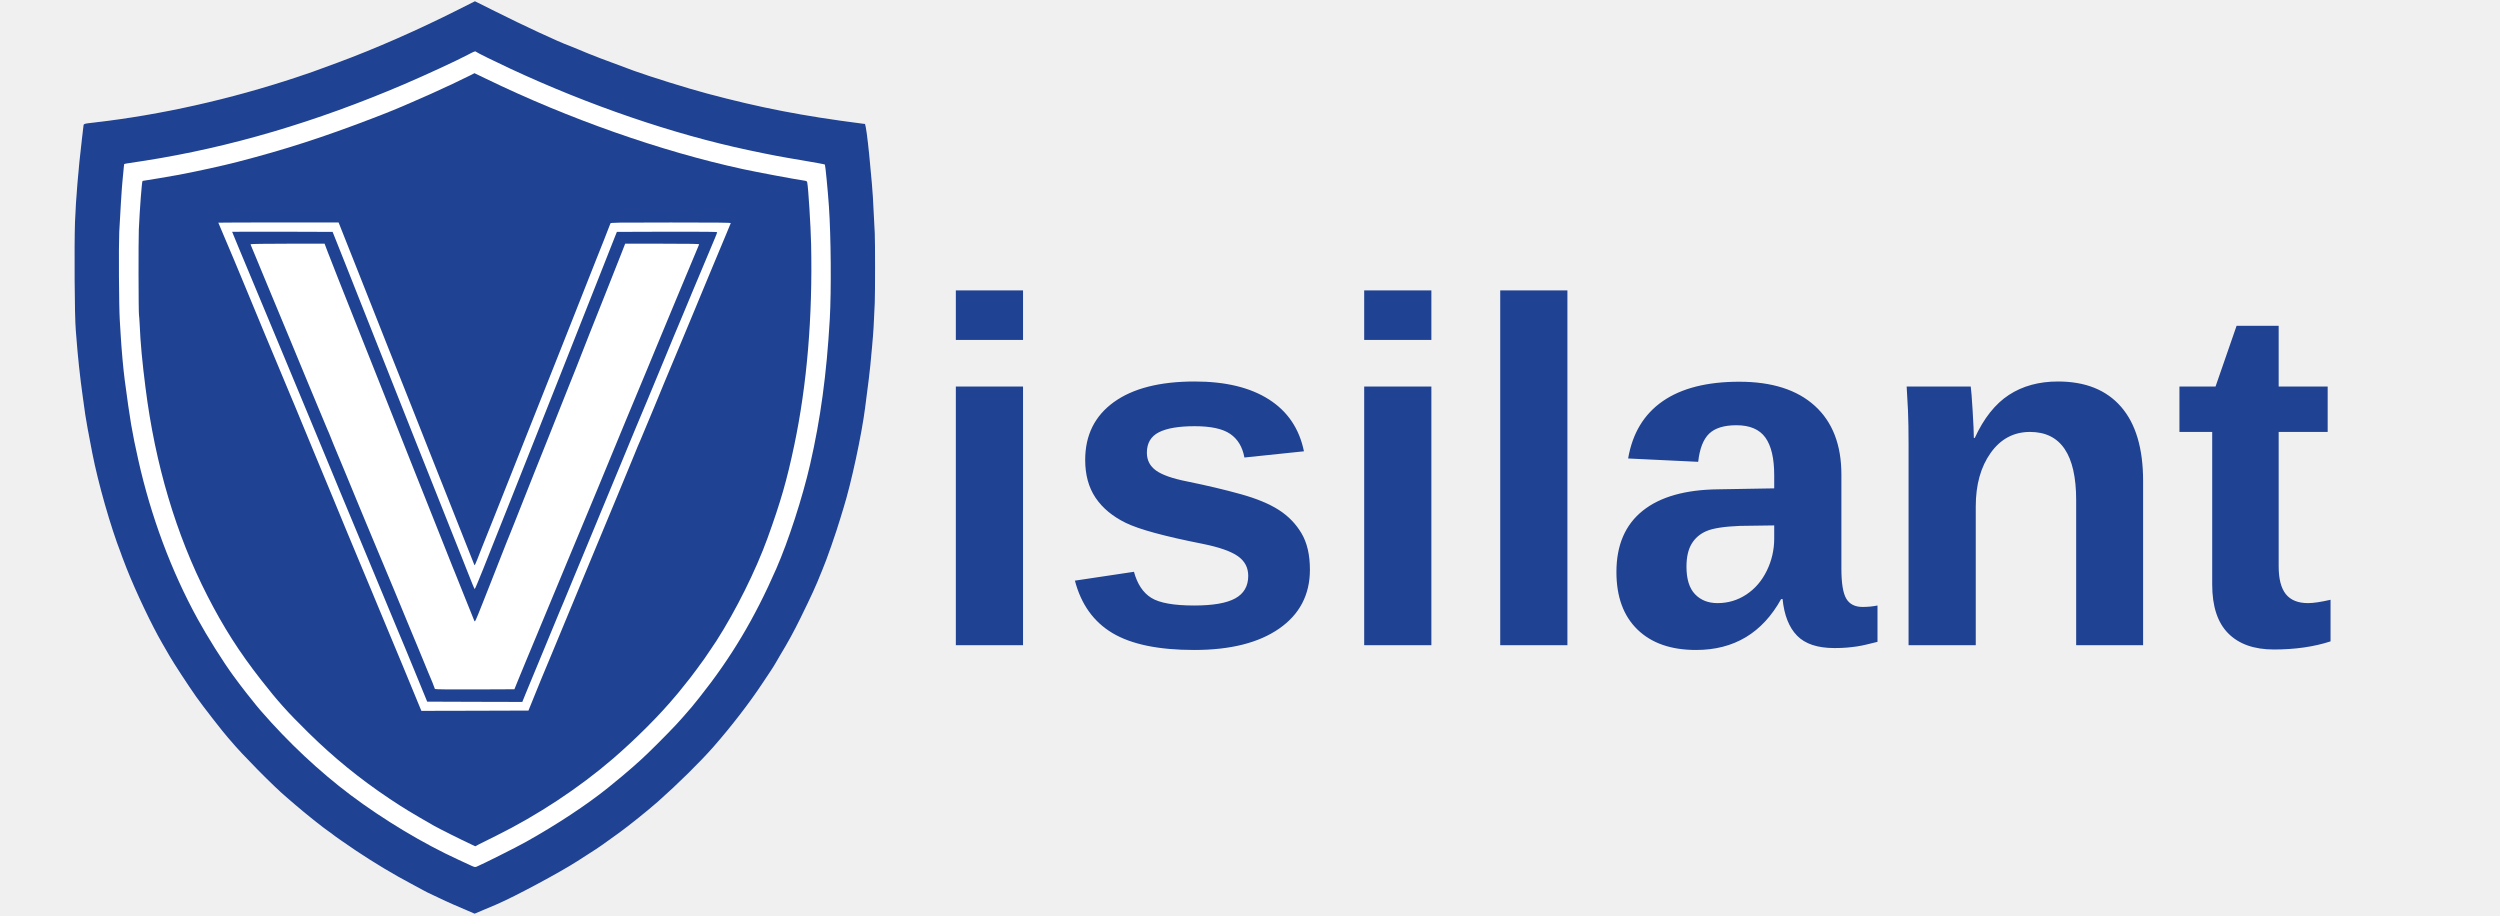
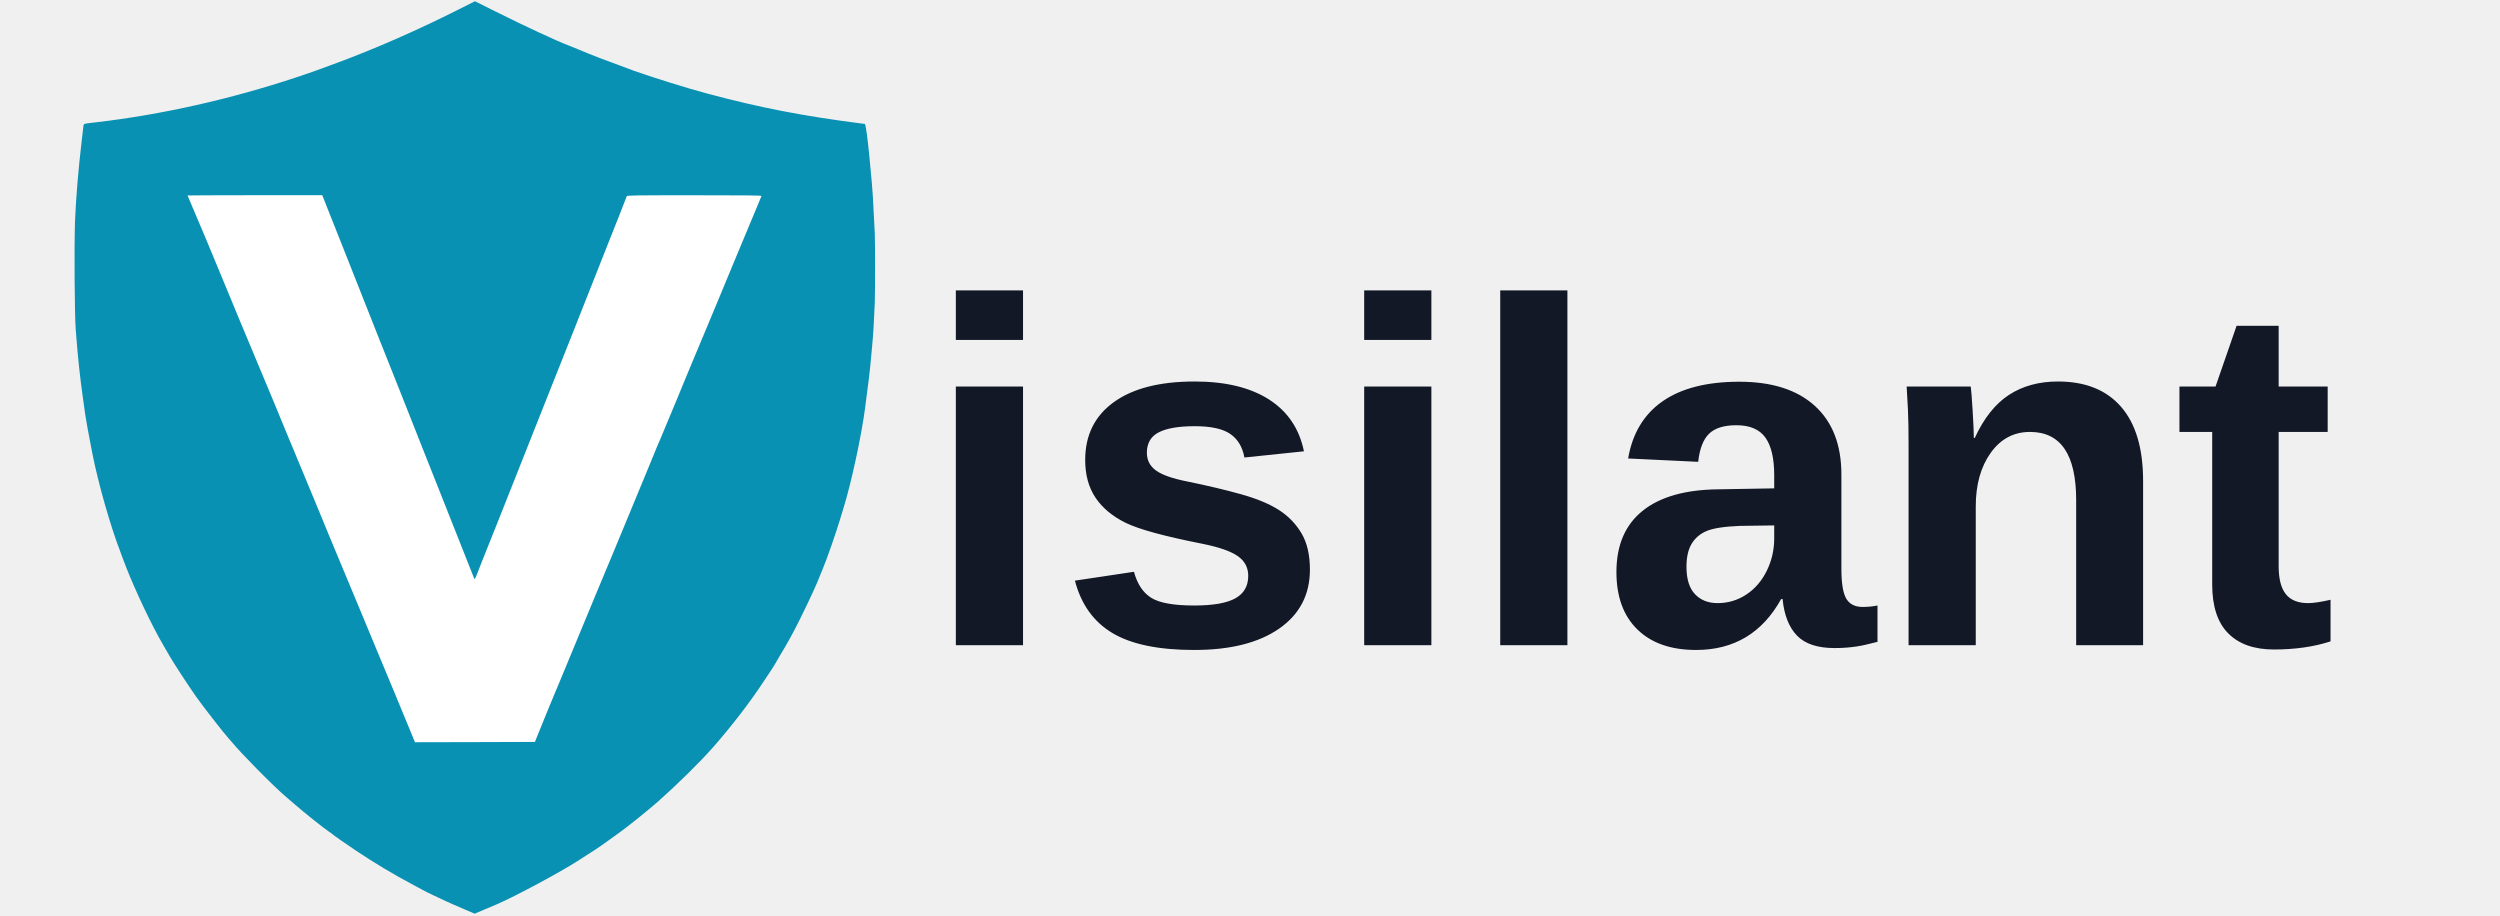
- <svg xmlns="http://www.w3.org/2000/svg" version="1.0" width="7453" height="2730.667" viewBox="200 230 4340 1590">
-   <path fill="#ffffff" d="M995.5 246.7c-69.6 35.1-144.7 68.1-210 92.2-40.5 15-47.2 17.4-70.5 25.1-114.6 38.1-235.1 65.2-349.5 78.4-22.4 2.7-20.1 1.7-20.9 8.4-.3 3.1-1.5 13.1-2.6 22.2-5.8 48.5-10.4 103.5-11.8 142-1.5 42.4-.7 166.1 1.3 187.5.2 2.7.7 8.4 1 12.5 2.5 33.5 6.3 69.1 11 102.5 1.9 13.7 4 28.6 4.6 33 1 7.7 5.7 32.9 12 65.5 10.3 52.8 31.9 128.4 49.5 173.7 1.3 3.4 2.4 6.4 2.4 6.7s3.4 9.2 7.6 19.8c16.4 41.5 44.2 99.9 61.9 130.3 4.8 8.2 10.8 18.6 13.3 23 7 12.1 31.4 49.5 45.4 69.5 11.2 16 48.5 63.9 56.4 72.5 1.1 1.1 3.2 3.6 4.8 5.5 17.9 21.7 74 78.5 95.4 96.5 2 1.6 8.8 7.5 15.1 13 17.9 15.5 49.2 40.5 59.6 47.5 2.8 1.8 5.2 3.6 5.5 4 1 1.2 24.7 17.8 41 28.7 30.8 20.6 66.8 42.2 96.5 57.8 6.1 3.2 14.5 7.8 18.9 10.2 4.3 2.4 8 4.3 8.1 4.3.2 0 8.3 3.9 18.1 8.6 9.9 4.7 22.2 10.4 27.4 12.6s15.7 6.7 23.3 10l13.7 5.9 15.8-6.7c8.6-3.6 18.9-8 22.7-9.6 31.2-13.4 109.7-55.5 140-75 6.1-4 14.2-9.2 18-11.6 3.9-2.5 10.2-6.5 14-9 3.9-2.5 12.6-8.6 19.5-13.6 6.9-4.9 16.3-11.7 20.9-15 16.9-12.2 49.7-38.6 67.2-54 33.7-29.8 73.9-69.4 96.5-95.2 30.9-35.2 63-76.9 85.1-110.4 4.2-6.3 10.3-15.5 13.6-20.4s7.6-11.8 9.7-15.5c2-3.6 5-8.9 6.7-11.6 14.2-23.4 24.4-42.1 35.9-65.5 18.5-37.6 27.8-57.9 35-76.5.9-2.2 2.3-5.6 3.1-7.5 7-16.2 24.4-66.2 30.8-88 .7-2.5 3.3-11 5.8-19 13.4-43 31.5-126.7 37.6-174.5 6.1-46.7 8-62.1 9.1-74 .6-6.6 1.9-21.2 3-32.5 2.3-25.3 2.9-34.6 4.6-75.2.7-17.9.7-107.3 0-121.3-.3-5.5-.8-15-1.1-21-1.8-37.8-2.7-52.7-4-66-.8-8.3-1.9-20.4-2.5-27-2.6-30.2-6.2-61.3-8.1-70.2l-1.2-5.2-5.1-.6c-102.9-13.2-176.8-27.5-269.1-52.2-33.6-8.9-99.4-29.5-127-39.5-49.5-18.1-75.8-28.2-97-37.3-6-2.6-13.2-5.5-16-6.5-16.5-5.8-79.7-35.2-126.5-58.7-20-10.1-36.5-18.3-36.5-18.2 0 0-13 6.6-29 14.6z" />
-   <g fill="#1f4293">
-     <path d="M995.5 246.7c-69.6 35.1-144.7 68.1-210 92.2-40.5 15-47.2 17.4-70.5 25.1-114.6 38.1-235.1 65.2-349.5 78.4-22.4 2.7-20.1 1.7-20.9 8.4-.3 3.1-1.5 13.1-2.6 22.2-5.8 48.5-10.4 103.5-11.8 142-1.5 42.4-.7 166.1 1.3 187.5.2 2.7.7 8.4 1 12.5 2.5 33.5 6.3 69.1 11 102.5 1.9 13.7 4 28.6 4.6 33 1 7.7 5.7 32.9 12 65.5 10.3 52.8 31.9 128.4 49.5 173.7 1.3 3.4 2.4 6.4 2.4 6.7s3.4 9.2 7.6 19.8c16.4 41.5 44.2 99.9 61.9 130.3 4.8 8.2 10.8 18.6 13.3 23 7 12.1 31.4 49.5 45.4 69.5 11.2 16 48.5 63.9 56.4 72.5 1.1 1.1 3.2 3.6 4.8 5.5 17.9 21.7 74 78.5 95.4 96.5 2 1.6 8.8 7.5 15.1 13 17.9 15.5 49.2 40.5 59.6 47.5 2.8 1.8 5.2 3.6 5.5 4 1 1.2 24.7 17.8 41 28.7 30.8 20.6 66.8 42.2 96.5 57.8 6.1 3.2 14.5 7.8 18.9 10.2 4.3 2.4 8 4.3 8.1 4.3.2 0 8.3 3.9 18.1 8.6 9.9 4.7 22.2 10.4 27.4 12.6s15.7 6.7 23.3 10l13.7 5.9 15.8-6.7c8.6-3.6 18.9-8 22.7-9.6 31.2-13.4 109.7-55.5 140-75 6.1-4 14.2-9.2 18-11.6 3.9-2.5 10.2-6.5 14-9 3.9-2.5 12.6-8.6 19.5-13.6 6.9-4.9 16.3-11.7 20.9-15 16.9-12.2 49.7-38.6 67.2-54 33.7-29.8 73.9-69.4 96.5-95.2 30.9-35.2 63-76.9 85.1-110.4 4.2-6.3 10.3-15.5 13.6-20.4s7.6-11.8 9.7-15.5c2-3.6 5-8.9 6.7-11.6 14.2-23.4 24.4-42.1 35.9-65.5 18.5-37.6 27.8-57.9 35-76.5.9-2.2 2.3-5.6 3.1-7.5 7-16.2 24.4-66.2 30.8-88 .7-2.5 3.3-11 5.8-19 13.4-43 31.5-126.7 37.6-174.5 6.1-46.7 8-62.1 9.1-74 .6-6.6 1.9-21.2 3-32.5 2.3-25.3 2.9-34.6 4.6-75.2.7-17.9.7-107.3 0-121.3-.3-5.5-.8-15-1.1-21-1.8-37.8-2.7-52.7-4-66-.8-8.3-1.9-20.4-2.5-27-2.6-30.2-6.2-61.3-8.1-70.2l-1.2-5.2-5.1-.6c-102.9-13.2-176.8-27.5-269.1-52.2-33.6-8.9-99.4-29.5-127-39.5-49.5-18.1-75.8-28.2-97-37.3-6-2.6-13.2-5.5-16-6.5-16.5-5.8-79.7-35.2-126.5-58.7-20-10.1-36.5-18.3-36.5-18.2 0 0-13 6.6-29 14.6m31.1 73.2c1.4 1.5 33 17 59.4 29.3 136.7 63.7 282.9 113.7 413 141.3 42.4 9 54.3 11.2 94.3 17.9 20.8 3.5 38.2 6.7 38.7 7.2.8.9 5.1 44.9 7 72.4 3.6 52.7 4.3 146.2 1.5 196-5.5 95.6-16 172.9-34.1 252-13.2 57.4-37.6 132.9-58.9 181.5-37.6 86-78.3 154.2-133.4 223.4-6.8 8.6-12.9 16.1-13.5 16.7s-2.2 2.4-3.5 4c-8.6 10.1-16.5 19-23.4 26.4-16.1 17.3-51.2 52.3-61.2 61-2.2 1.9-8.3 7.4-13.5 12.1-8.3 7.4-27.5 23.6-43.5 36.4-36.9 29.7-89.8 64.6-142.7 94.1-16.2 9.1-74.5 38.3-85.2 42.8-3.1 1.3-3.8 1.1-13.7-3.6-5.7-2.7-14-6.5-18.4-8.5-61-28-129.7-69.3-186.5-111.9-54.9-41.3-107.9-91-156.1-146.4-4.7-5.4-10.7-12.7-19.6-24-.6-.8-3.2-4-5.6-7-4.8-6-15.6-20.3-22.8-30.2-17.3-23.6-45.5-68.4-61.8-98.3-45.7-83.2-81.1-178-103-276-11.1-49.8-14.1-67.6-23.6-139-2.4-18.3-5.5-52.1-7-78-.3-5.5-1-17.4-1.6-26.5-1.4-22.2-2-126.5-.9-152 1-21.3 4.7-82 5.5-87.4.2-1.7.9-9.2 1.6-16.6.6-7.4 1.3-13.8 1.5-14.2.2-.3 2.8-.9 5.7-1.3 2.8-.4 16.5-2.5 30.2-4.6 147.9-23.2 296.4-67 450.5-132.9 37.3-16 91.6-41.1 110-50.9 12-6.3 13-6.7 14.6-5.2" />
-     <path d="M1016.5 360.7c-11.2 5.8-49.5 23.8-68 32-55.2 24.4-65.9 28.9-103.2 43.2-86 32.9-150.8 53.8-232.3 74.9-25.8 6.7-67 15.8-102.5 22.6-10.3 2-61.6 10.6-63 10.6-1.2 0-4.9 48.6-6.5 84.5-.8 19.4-.6 144 .3 148.5.3 1.4.8 8.8 1.2 16.5 1.4 32.6 4.3 64 10.1 109.5 16.7 132.8 53 254.8 107.3 361 27.8 54.5 55.5 97.9 93.2 146.1 30.1 38.4 45.2 55.2 82.4 91.9 44.4 43.6 89 79.9 141 114.7 24.1 16.1 38 24.5 77 46.8 9 5.1 47.1 24.2 64.8 32.4l6.8 3.2 6.7-3.6c3.7-1.9 17.1-8.6 29.7-14.8 71.4-35.3 143.9-83.1 202.5-133.6 40.1-34.6 81.3-75.9 108.5-108.6 2.7-3.3 5.2-6.2 5.5-6.5.7-.6 16.5-20.4 19.7-24.6 1.2-1.6 5.9-7.9 10.5-13.9 9.4-12.4 20.6-28.3 25.8-36.5 1.9-3 3.7-5.7 4-6s2.8-4.1 5.7-8.5c33.7-52.5 68.2-121.9 88.6-178 23.1-63.9 33.7-100.6 46.6-162 22.1-105.1 31.9-222.4 29.2-348.5-.7-31.7-4.9-98.3-6.7-107.1-.4-2.2-1.2-2.8-4.7-3.3-19.5-2.9-81.1-14.5-107.2-20.1-141.6-30.7-303.5-87.7-446.3-157.1-10.6-5.2-19.3-9.4-19.5-9.4-.1.1-3.3 1.7-7.2 3.7M794.8 633.8c3.9 9.7 14.5 36.6 23.7 59.7 9.1 23.1 21.5 54.4 27.5 69.5s17.4 44.1 25.5 64.5c8 20.3 17.8 44.9 21.7 54.5s11.3 28.3 16.5 41.5 13.7 34.6 18.8 47.5 12.3 31.1 16 40.5c3.7 9.3 15.4 38.8 26 65.5 19.3 48.3 51.5 129.7 52.9 133.5.6 1.5 1.8-.6 5.2-9.5 2.5-6.3 6-15.3 7.8-20s11.4-28.8 21.4-53.5c9.9-24.8 23-57.8 29.2-73.5s19-48.1 28.5-72c29.9-75.2 46.4-116.6 57.2-144 5.8-14.6 15.1-38.2 20.8-52.5s16.2-41.1 23.5-59.5c7.2-18.4 14.8-37.8 17-43 5.3-13 25.1-63.1 25.7-65.2.4-1.5 8.6-1.6 105-1.6 79.3 0 104.3.2 103.9 1.1-.2.7-3.4 8.2-6.9 16.7-8 19.1-19.3 46.3-28.2 67.5-3.7 8.8-11 26.3-16.2 39-5.2 12.6-10.5 25.5-11.8 28.5-5.3 12.8-14.9 35.8-22.5 54-4.5 10.7-11.5 27.4-15.5 37s-10.6 25.6-14.8 35.5c-4.1 9.9-11.8 28.6-17.1 41.5-10.7 25.9-20.9 50.3-23.6 56.5-2.8 6.2-6.9 16-11.5 27.5-2.4 5.8-8.2 19.9-13 31.5-4.8 11.5-11.9 28.6-15.7 38-11.5 28.1-47.4 114.4-58.8 141.5-10.6 25.3-30.6 73.5-40 96.5-4.3 10.4-11.9 28.9-17 41-13.2 31.5-20.1 48.1-29.9 72.5l-8.7 21.5-92.9.3-93 .2-3.2-7.7c-1.8-4.3-4.6-11.2-6.3-15.3-1.8-4.1-6.1-14.7-9.7-23.5s-9.3-22.8-12.8-31c-8.4-19.8-20.4-48.7-27.5-66-5.1-12.6-15.2-36.9-24.5-59-3.2-7.7-7.9-18.8-24.2-58-24.7-59.3-21.5-51.4-45.6-110-9-21.9-12.8-31.1-33.2-80-16.2-38.9-18.2-43.6-31-75-2.9-7.2-6.9-16.6-8.8-21-3.7-8.6-7-16.4-16.7-40-3.4-8.3-9.7-23.3-14-33.5s-10.5-25-13.8-33-12.6-30.5-20.7-50-17.4-41.9-20.6-49.7c-6.2-15.1-16.2-39-31-73.7-4.9-11.4-8.9-20.9-8.9-21.1s47-.3 104.4-.4h104.4z" />
-     <path d="M603 632.4c0 .3 4.8 11.8 10.6 25.8 5.9 13.9 14.4 34.3 18.9 45.3 4.6 11 14.7 35.3 22.5 54 14.3 34.1 31.3 75 37.5 90 8.2 19.9 37.8 91.1 42 101 2.6 6 10.3 24.5 17 41 6.8 16.5 17 41 22.6 54.5s12.8 30.8 15.9 38.5c3.2 7.7 14.4 34.7 25 60 21.9 52.5 39.8 95.3 44.5 107 4.5 11.2 26.8 64.9 32.2 77.5 2.5 5.8 7.6 17.9 11.3 27s11.6 28.2 17.5 42.5 13.1 31.7 15.9 38.8l5.2 12.7 82.6.3 82.5.2 6.1-15c3.4-8.3 7.5-18.4 9.3-22.5 4.1-9.9 12-28.9 17.4-42 8.4-20.6 11.4-27.7 19-46 4.2-10.2 9.9-23.9 12.6-30.5 2.8-6.6 6.1-14.5 7.4-17.5 3-7.3 9.8-23.6 18.4-44.5 3.8-9.4 10-24.2 13.7-33 3.6-8.8 10-24.1 14.1-34s9-21.7 10.9-26.3c1.9-4.5 5-12.1 7-17 2-4.8 4.7-11.2 5.9-14.2 8.5-20.5 12.9-30.9 17-41 2.6-6.3 7.5-18.3 11-26.5 3.5-8.3 10.6-25.6 15.9-38.5s10.5-25.5 11.6-28c4.1-9.5 14.4-34.1 19.5-46.5 5-12.2 9.3-22.7 28-67.5 15.5-37.3 17.7-42.6 19-46 .7-1.9 2.5-6.2 4-9.5s7.5-17.5 13.2-31.5c5.8-14 13-31.4 16-38.5 3-7.2 7.6-18.2 10.3-24.5 12.2-29.5 23.5-56.3 27.1-64.6 2.1-5 3.9-9.6 3.9-10.3 0-.8-22.6-1-87-.9l-87.1.3-4.4 11c-2.4 6-12 30.3-21.3 54-9.4 23.6-22.3 56.3-28.7 72.5-23.1 58.4-32.4 81.9-42.5 107.5-5.7 14.3-22.6 57-37.7 95-15.1 37.9-38.7 97.3-52.4 132-13.8 34.6-26.3 66.1-27.9 70-1.6 3.8-9.3 23.1-17 42.8-7.8 19.6-14.5 35.5-14.9 35.3-.4-.3-2-3.8-3.6-7.8s-5.8-14.5-9.3-23.3c-3.6-8.8-7.5-18.7-8.7-22-1.3-3.3-12.2-30.8-24.3-61-12.1-30.3-26.1-65.6-31.2-78.5s-15.9-40.2-24.1-60.5c-8.1-20.4-17.7-44.7-21.4-54-7.5-19-17.9-45.4-40.8-103-19.1-48.2-27.5-69.4-59-149-5-12.7-12.5-31.6-16.7-42l-7.6-19-87.2-.3c-48-.1-87.2 0-87.2.2m165.9 34.9c6 15.7 26.1 66.6 55.6 140.7 10.6 26.7 25.5 64 33 83s20.8 52.5 29.5 74.5 22 55.5 29.5 74.5 25.6 64.4 40.2 101c14.5 36.6 27.8 69.9 29.4 74 1.7 4.1 3.4 8.4 3.9 9.5s7.9 19.8 16.6 41.5c8.6 21.7 16.2 40.6 16.9 41.9 1.1 2.2 2.1 0 13-27.5 6.5-16.4 13.3-33.7 15.2-38.4 1.8-4.7 6.5-16.6 10.4-26.5 15.9-40.6 22.1-56.2 23.4-59 .7-1.7 4.3-10.7 8-20 19.1-48.3 56-141.2 59.5-149.5 2.2-5.2 9.4-23.2 15.9-40 6.6-16.8 14.6-37 17.9-45 3.2-8 9.2-22.8 13.2-33 19.9-51 27.1-69.1 49-124 13-32.7 26.5-66.8 30-75.8l6.3-16.2h64.5c51.1 0 64.3.3 63.9 1.2-3.5 8.1-23.6 56.4-29.2 69.8-4 9.6-9.5 22.9-12.3 29.5s-10.1 24.1-16.2 39c-6.1 14.8-13.3 32.2-16 38.5s-9.7 23.2-15.5 37.5c-11.9 29-24.2 58.5-28.6 68.7-1.6 3.7-6 14.2-9.8 23.5-6.5 16-32 77.6-47.6 115.3-4 9.6-12.2 29.4-18.3 44-10.7 26-20.9 50.4-37.7 90.5-11.4 27.3-43.9 105.6-54 130-4.5 11-11.3 27.2-15 36s-9.8 23.6-13.6 33l-6.9 17-69 .3c-46.2.1-69-.1-69-.8 0-.9-8-20.8-11.6-28.7-.8-1.7-4.3-10.3-7.8-19s-9-21.9-12.1-29.3c-8.7-20.5-13.2-31.6-17.5-42.1-5.7-14.1-38.8-93.8-40.7-97.9-.8-1.9-4.8-11.4-8.8-21s-13.7-32.8-21.5-51.5-15.5-37.2-17-41c-1.5-3.9-9-22.1-16.7-40.5-18.3-43.8-30.3-72.9-30.3-73.5 0-.2-1.3-3.4-3-6.9-1.6-3.6-8.8-20.8-16-38.3s-14.8-35.9-17-40.8c-2.1-5-8.6-20.7-14.5-35S707.6 829.3 705 823c-2.7-6.3-11-26.4-18.5-44.5-7.5-18.2-18.2-43.8-23.7-57s-12.9-31-16.4-39.6-7.5-18.3-8.9-21.4c-1.4-3.2-2.5-6.1-2.5-6.6s28.2-.9 64.3-.9h64.2z" />
+ <svg xmlns="http://www.w3.org/2000/svg" viewBox="200 230 4340 1590" width="7453" height="2730.667">
+   <path fill="#0891b2" d="M995.5 246.7c-69.6 35.1-144.7 68.1-210 92.2-40.5 15-47.2 17.4-70.5 25.1-114.6 38.1-235.1 65.2-349.5 78.4-22.4 2.7-20.1 1.7-20.9 8.4-.3 3.1-1.5 13.1-2.6 22.2-5.8 48.5-10.4 103.5-11.8 142-1.5 42.4-.7 166.1 1.3 187.5.2 2.7.7 8.4 1 12.5 2.5 33.5 6.3 69.1 11 102.5 1.9 13.7 4 28.6 4.6 33 1 7.7 5.7 32.9 12 65.5 10.3 52.8 31.9 128.4 49.5 173.7 1.3 3.4 2.4 6.4 2.4 6.7s3.4 9.2 7.6 19.8c16.4 41.5 44.2 99.9 61.9 130.3 4.8 8.2 10.8 18.6 13.3 23 7 12.1 31.4 49.5 45.4 69.5 11.2 16 48.5 63.9 56.4 72.5 1.1 1.1 3.2 3.6 4.8 5.5 17.9 21.7 74 78.5 95.4 96.5 2 1.6 8.8 7.5 15.1 13 17.9 15.5 49.2 40.5 59.6 47.5 2.8 1.8 5.2 3.6 5.5 4 1 1.2 24.7 17.8 41 28.7 30.8 20.6 66.8 42.2 96.5 57.8 6.1 3.2 14.5 7.8 18.9 10.2 4.3 2.4 8 4.3 8.1 4.3.2 0 8.3 3.9 18.1 8.6 9.9 4.7 22.2 10.4 27.4 12.6s15.7 6.7 23.3 10l13.7 5.9 15.8-6.7c8.6-3.6 18.9-8 22.7-9.6 31.2-13.4 109.7-55.5 140-75 6.1-4 14.2-9.2 18-11.6 3.9-2.5 10.2-6.5 14-9 3.9-2.5 12.6-8.6 19.5-13.6 6.9-4.9 16.3-11.7 20.9-15 16.9-12.2 49.7-38.6 67.2-54 33.7-29.8 73.9-69.4 96.5-95.2 30.9-35.2 63-76.9 85.1-110.4 4.2-6.3 10.3-15.5 13.6-20.4s7.6-11.8 9.7-15.5c2-3.6 5-8.9 6.7-11.6 14.2-23.4 24.4-42.1 35.9-65.5 18.5-37.6 27.8-57.9 35-76.5.9-2.2 2.3-5.6 3.1-7.5 7-16.2 24.4-66.2 30.8-88 .7-2.5 3.3-11 5.8-19 13.4-43 31.5-126.7 37.6-174.5 6.1-46.7 8-62.1 9.1-74 .6-6.6 1.9-21.2 3-32.5 2.3-25.3 2.9-34.6 4.6-75.2.7-17.9.7-107.3 0-121.3-.3-5.5-.8-15-1.1-21-1.8-37.8-2.7-52.7-4-66-.8-8.3-1.9-20.4-2.5-27-2.6-30.2-6.2-61.3-8.1-70.2l-1.2-5.2-5.1-.6c-102.9-13.2-176.8-27.5-269.1-52.2-33.6-8.9-99.4-29.5-127-39.5-49.5-18.1-75.8-28.2-97-37.3-6-2.6-13.2-5.5-16-6.5-16.5-5.8-79.7-35.2-126.5-58.7-20-10.1-36.5-18.3-36.5-18.2 0 0-13 6.6-29 14.6z" />
+   <g transform="translate(1024 1010) scale(1.12) translate(-1024 -1010)">
+     <path fill="#ffffff" d="M794.8 633.8c3.9 9.7 14.5 36.6 23.7 59.7 9.1 23.1 21.5 54.4 27.5 69.5s17.4 44.1 25.5 64.5c8 20.3 17.8 44.9 21.7 54.5s11.3 28.3 16.5 41.5 13.7 34.6 18.8 47.5 12.3 31.1 16 40.5c3.7 9.3 15.4 38.8 26 65.5 19.3 48.3 51.5 129.7 52.9 133.5.6 1.5 1.8-.6 5.2-9.5 2.5-6.3 6-15.3 7.8-20s11.4-28.8 21.4-53.5c9.9-24.8 23-57.8 29.2-73.5s19-48.1 28.5-72c29.9-75.2 46.4-116.6 57.2-144 5.8-14.6 15.1-38.2 20.8-52.5s16.2-41.1 23.5-59.5c7.2-18.4 14.8-37.8 17-43 5.3-13 25.1-63.1 25.7-65.2.4-1.5 8.6-1.6 105-1.6 79.3 0 104.3.2 103.9 1.1-.2.7-3.4 8.2-6.9 16.7-8 19.1-19.3 46.3-28.2 67.5-3.7 8.8-11 26.3-16.2 39-5.2 12.6-10.5 25.5-11.8 28.5-5.3 12.8-14.9 35.8-22.5 54-4.5 10.7-11.5 27.4-15.5 37s-10.6 25.6-14.8 35.5c-4.1 9.9-11.8 28.6-17.1 41.5-10.7 25.9-20.9 50.3-23.6 56.5-2.8 6.2-6.9 16-11.5 27.5-2.4 5.8-8.2 19.9-13 31.5-4.8 11.5-11.9 28.6-15.7 38-11.5 28.1-47.4 114.4-58.8 141.5-10.6 25.3-30.6 73.5-40 96.5-4.3 10.4-11.9 28.9-17 41-13.2 31.5-20.1 48.1-29.9 72.5l-8.7 21.5-92.9.3-93 .2-3.2-7.7c-1.8-4.3-4.6-11.2-6.3-15.3-1.8-4.1-6.1-14.7-9.7-23.5s-9.3-22.8-12.8-31c-8.4-19.8-20.4-48.7-27.5-66-5.1-12.6-15.2-36.9-24.5-59-3.2-7.7-7.9-18.8-24.2-58-24.7-59.3-21.5-51.4-45.6-110-9-21.9-12.8-31.1-33.2-80-16.2-38.9-18.2-43.6-31-75-2.9-7.2-6.9-16.6-8.8-21-3.7-8.6-7-16.4-16.7-40-3.4-8.3-9.7-23.3-14-33.5s-10.5-25-13.8-33-12.6-30.5-20.7-50-17.4-41.9-20.6-49.7c-6.2-15.1-16.2-39-31-73.7-4.9-11.4-8.9-20.9-8.9-21.1s47-.3 104.4-.4h104.4z" />
  </g>
-   <text class="logo-wordmark" x="1800" y="1350" fill="#1f4293" font-family="Arial, sans-serif" font-weight="bold" font-size="850">isilant</text>
+   <text class="logo-wordmark" x="1800" y="1350" fill="#121826" font-family="'Atkinson Hyperlegible Next', Arial, sans-serif" font-weight="bold" font-size="850">isilant</text>
</svg>
